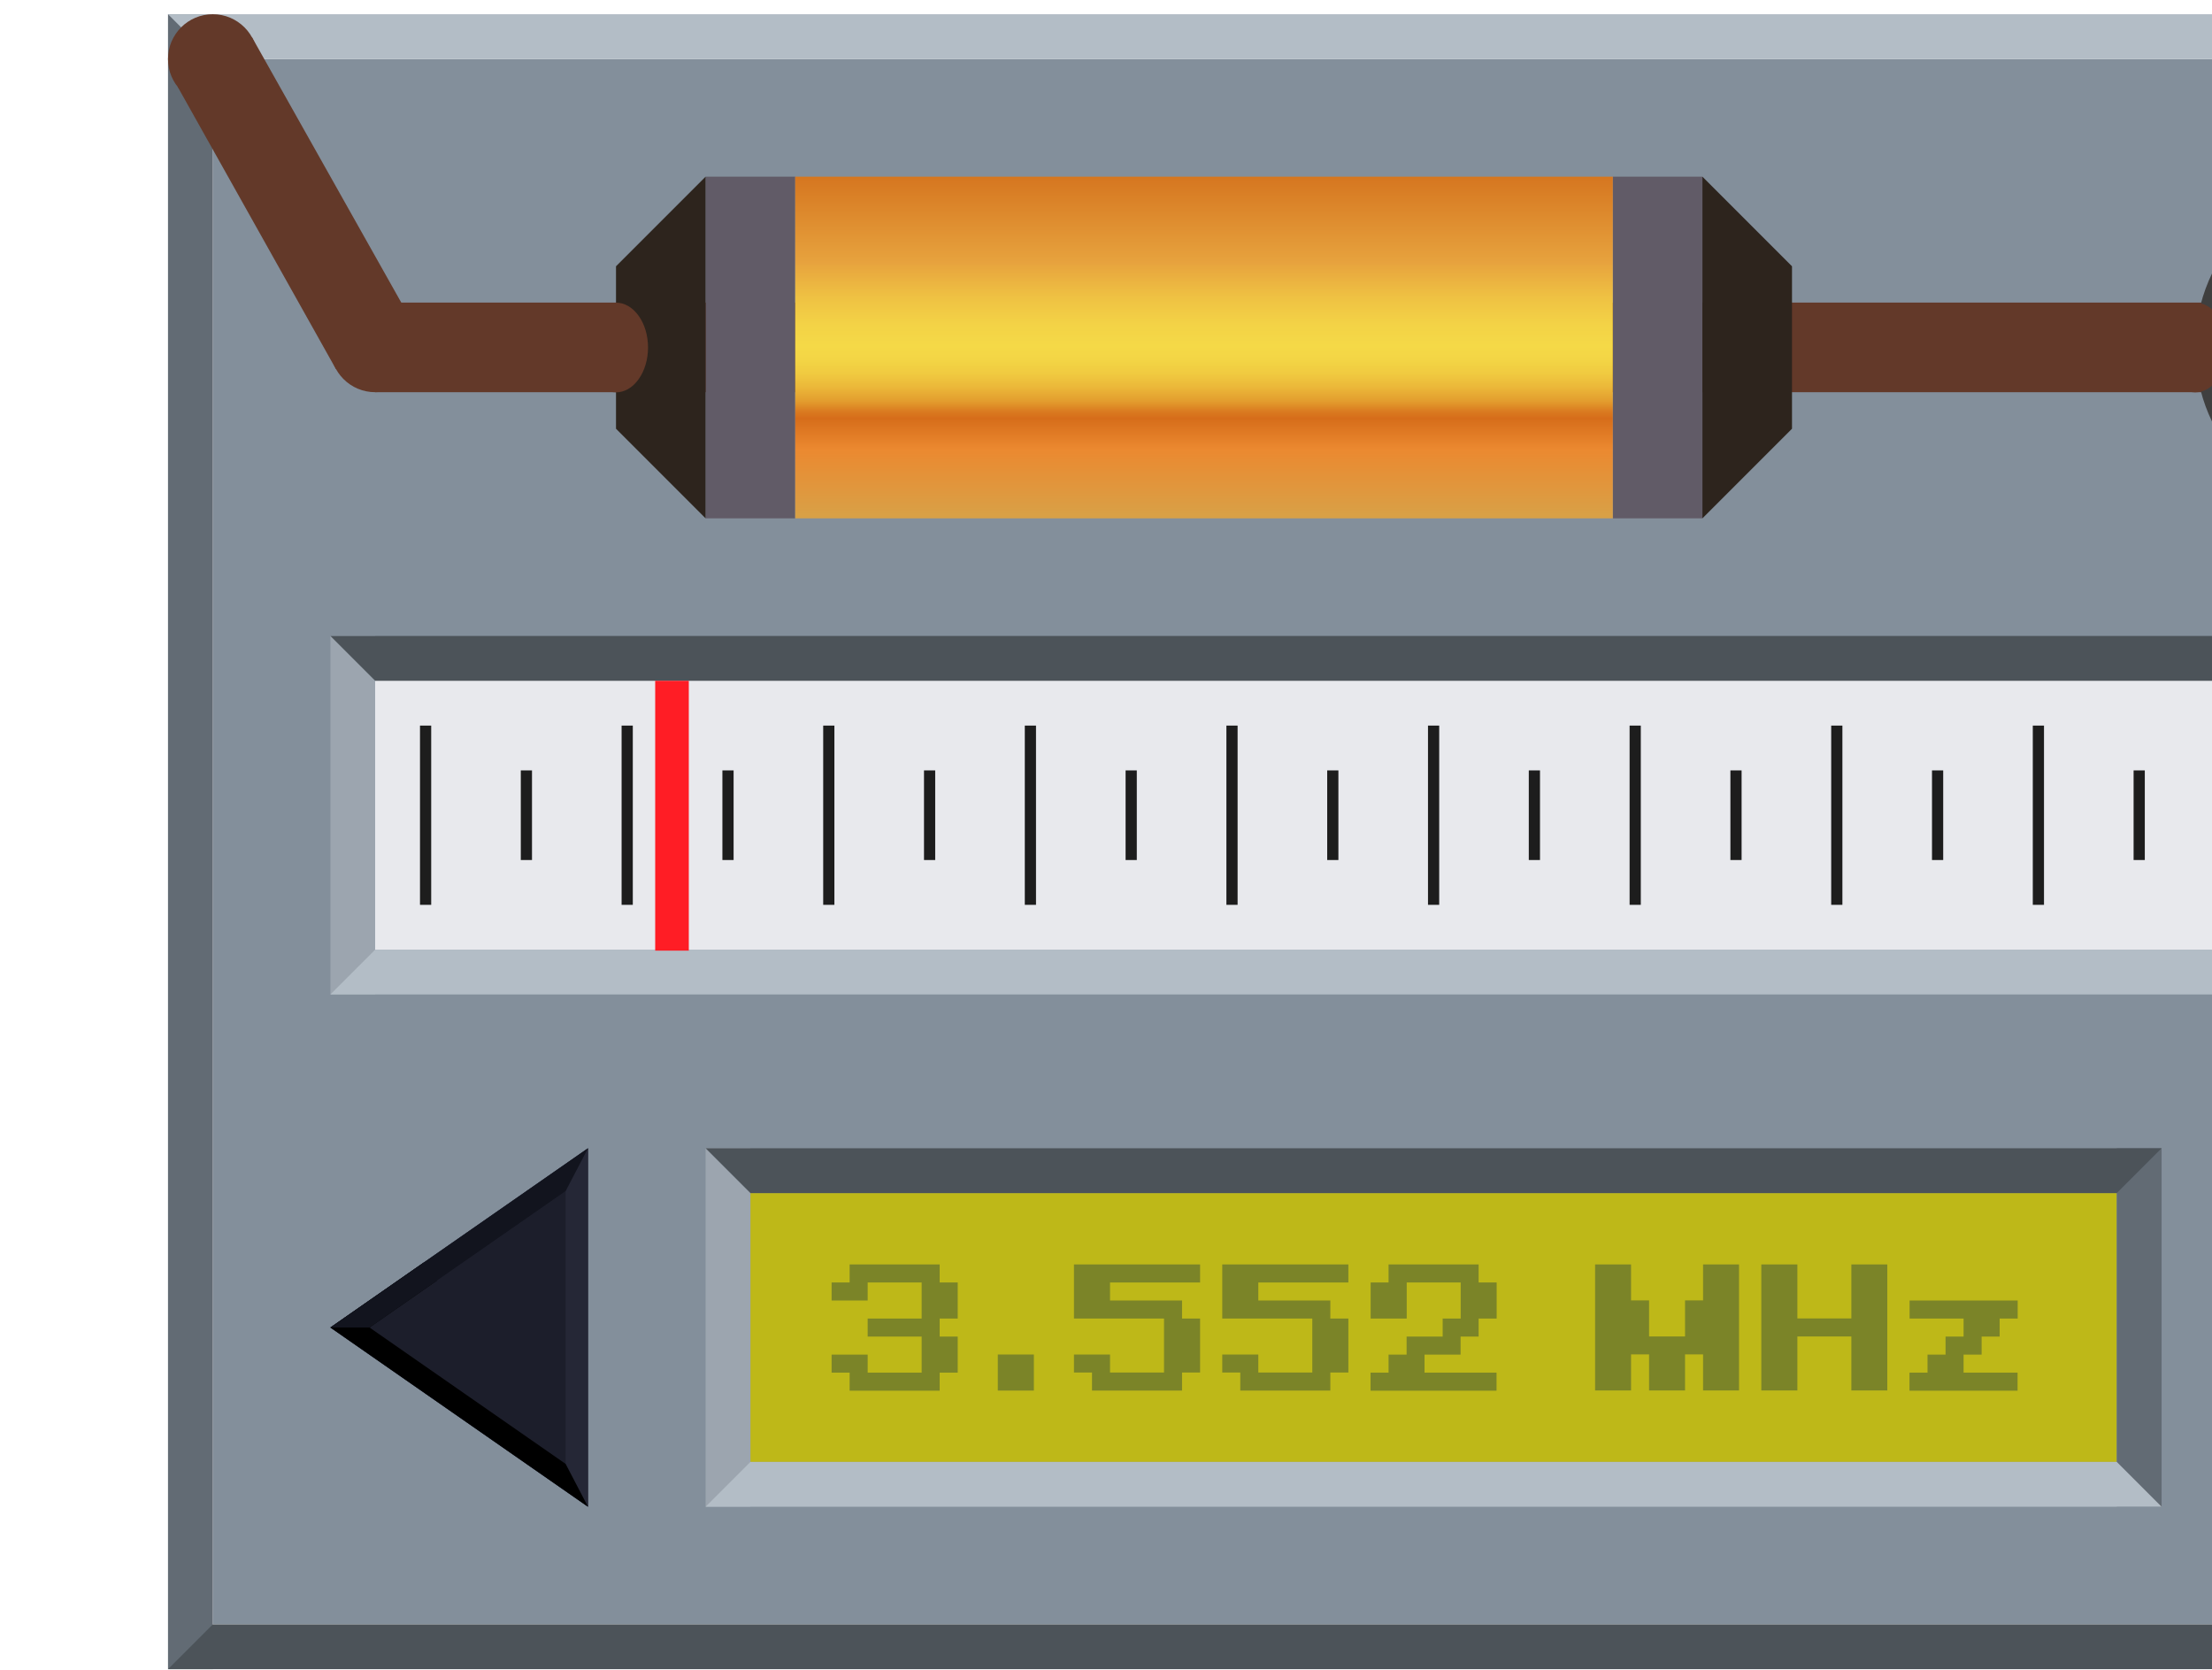
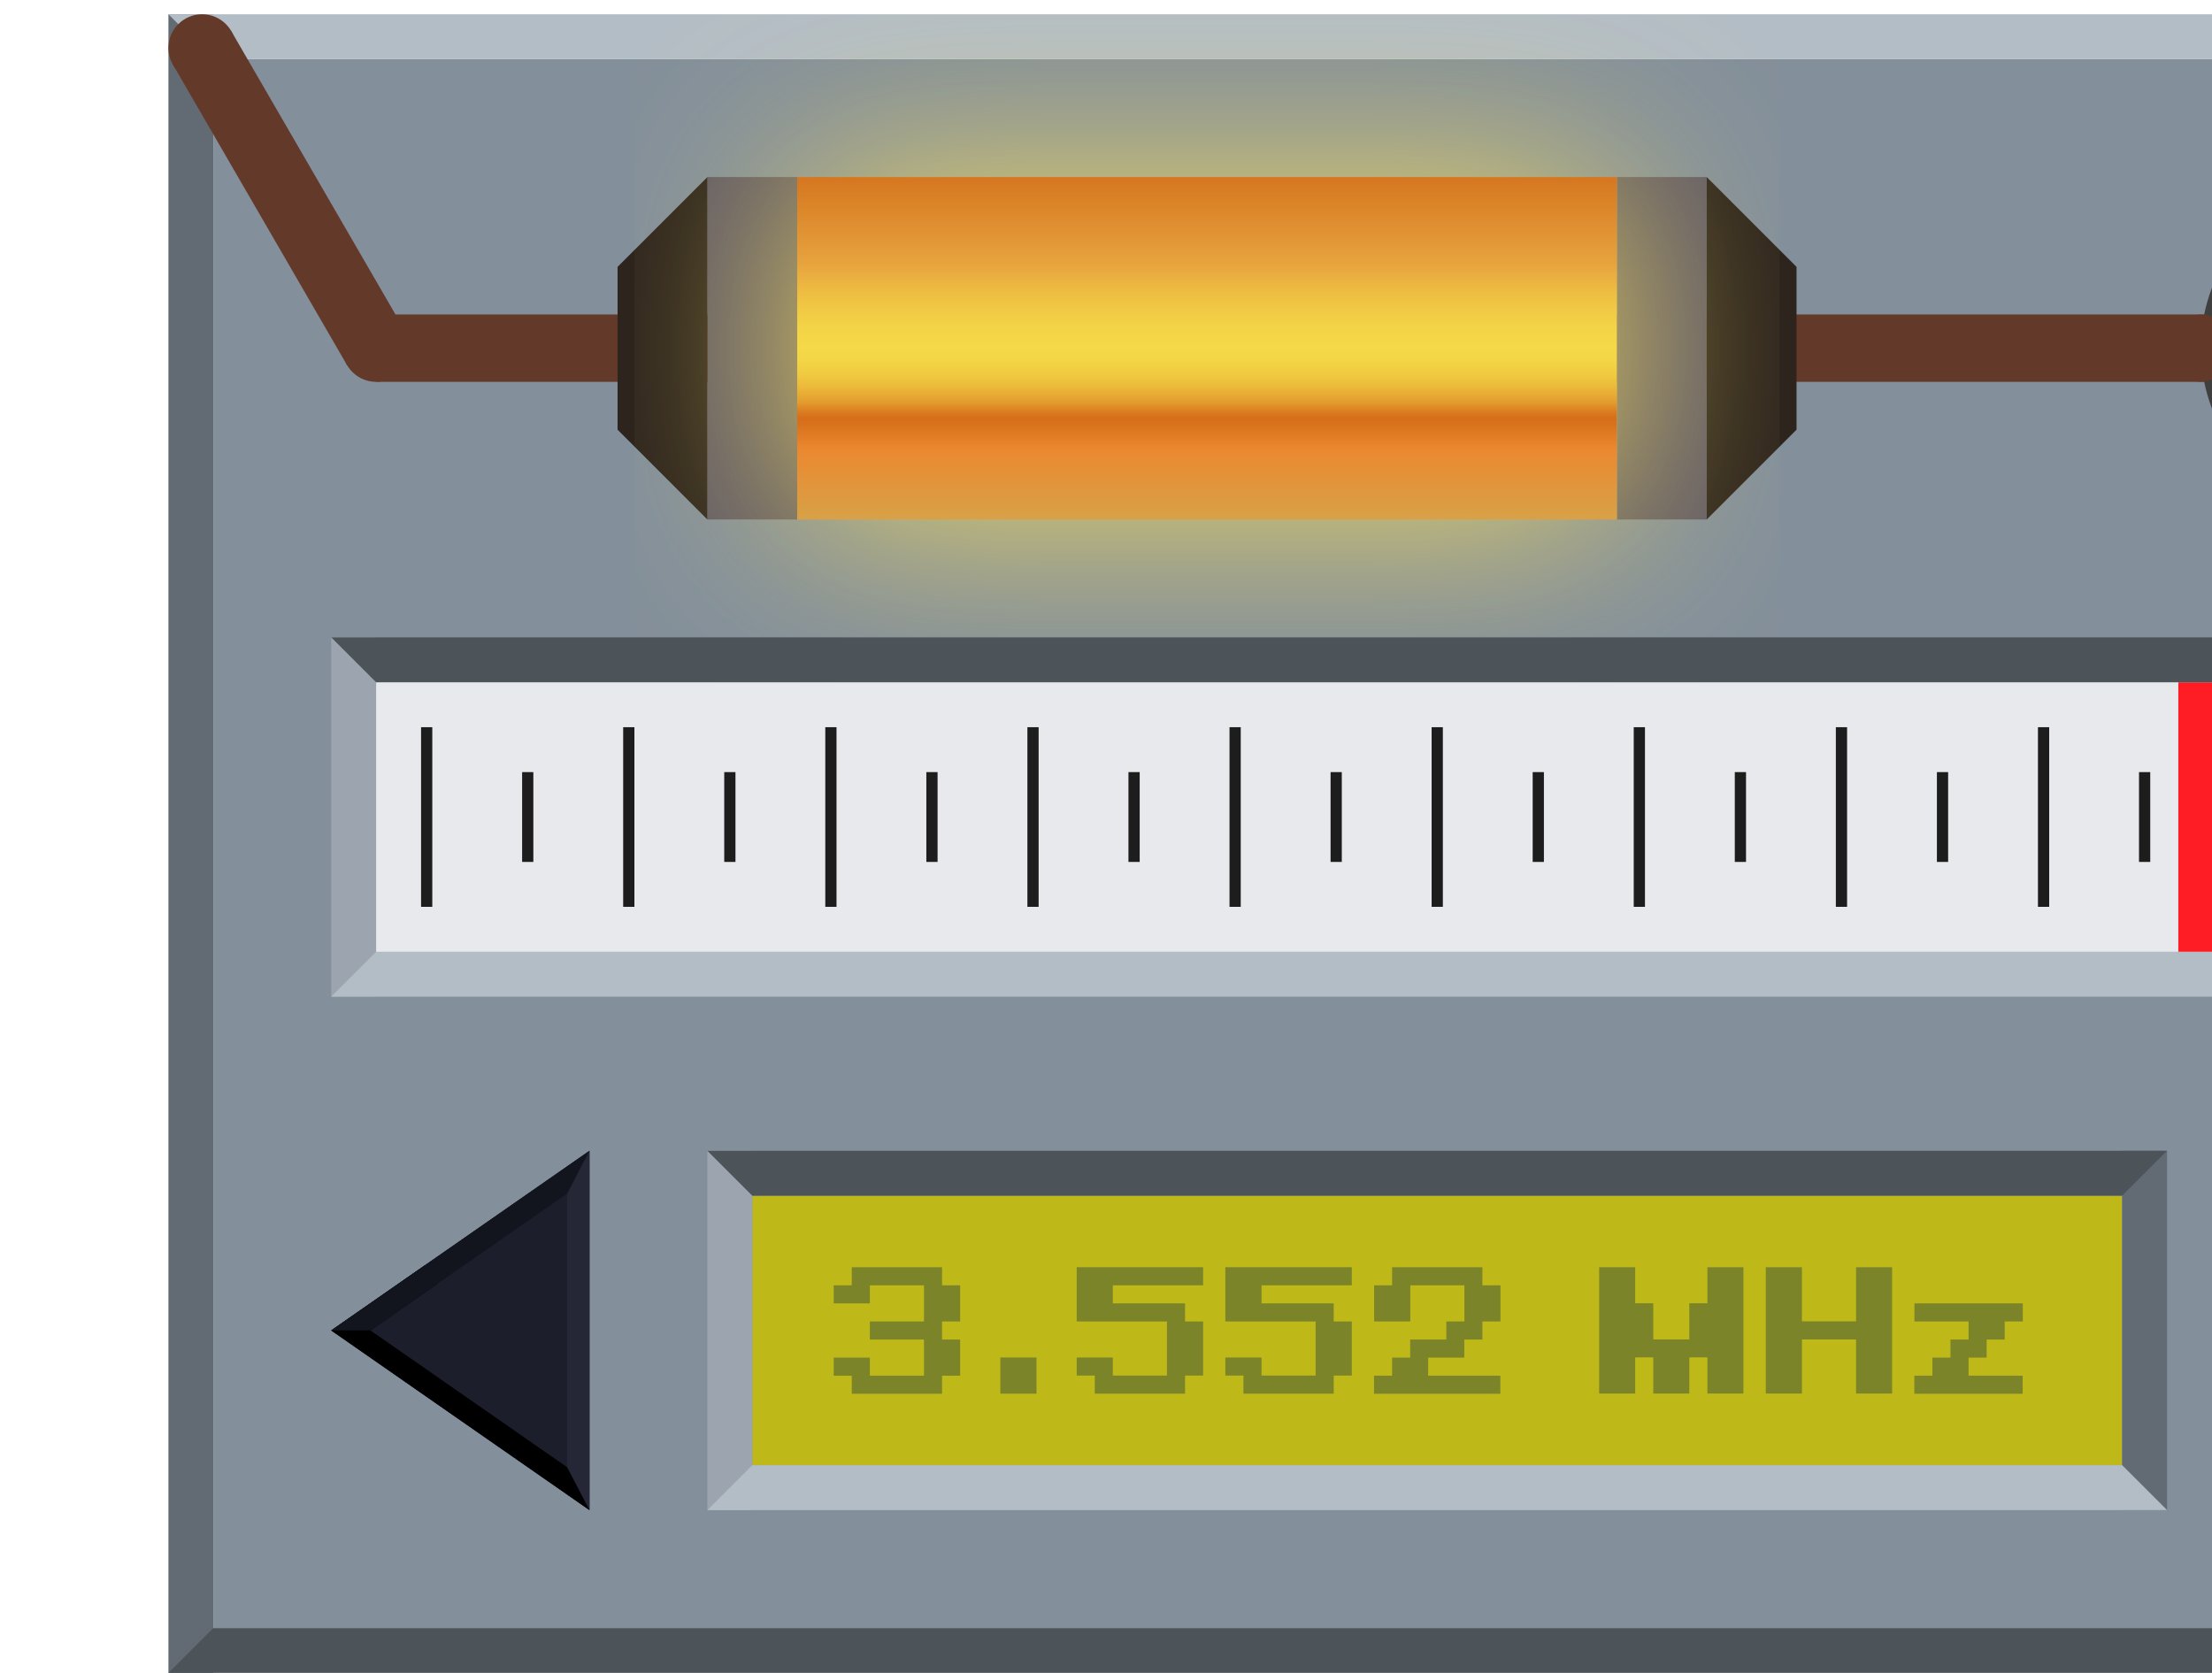
- <svg xmlns="http://www.w3.org/2000/svg" id="Ebene_2" data-name="Ebene 2" viewBox="0 0 197.5 149">
+ <svg xmlns="http://www.w3.org/2000/svg" id="Ebene_2" data-name="Ebene 2" viewBox="0 0 197 149">
  <defs>
    <clipPath id="clippath">
-       <rect id="Exportfläche" width="197.5" height="149" fill="none" />
+       <rect x="56.5" y="1.27" width="102" height="59.5" fill="none" />
    </clipPath>
    <linearGradient id="Unbenannter_Verlauf_41" data-name="Unbenannter Verlauf 41" x1="107.5" y1="15.56" x2="107.5" y2="46.24" gradientUnits="userSpaceOnUse">
      <stop offset="0" stop-color="#d5751f" />
      <stop offset=".26" stop-color="#e7a33e" />
      <stop offset=".27" stop-color="#e8a73e" />
      <stop offset=".36" stop-color="#efc243" />
      <stop offset=".44" stop-color="#f3d346" />
      <stop offset=".5" stop-color="#f5d947" />
      <stop offset=".54" stop-color="#f3d545" />
      <stop offset=".58" stop-color="#f0ca40" />
      <stop offset=".62" stop-color="#ebb739" />
      <stop offset=".66" stop-color="#e39d2e" />
      <stop offset=".69" stop-color="#da7b20" />
      <stop offset=".71" stop-color="#d66d1a" />
      <stop offset=".8" stop-color="#eb8930" />
      <stop offset="1" stop-color="#d8a147" />
    </linearGradient>
+     <filter id="outer-glow-1" x="44" y="-12" width="127" height="86" filterUnits="userSpaceOnUse">
+       <feOffset dx="0" dy="0" />
+       <feGaussianBlur result="blur" stdDeviation="9" />
+       <feFlood flood-color="#ebd660" flood-opacity="1" />
+       <feComposite in2="blur" operator="in" />
+       <feComposite in="SourceGraphic" />
+     </filter>
  </defs>
  <g id="Seite_25" data-name="Seite 25">
    <g id="_3552" data-name="3552">
-       <g clip-path="url(#clippath)">
-         <path id="Modul" d="M19,5.27v139.73h218V5.27H19ZM222.5,84.77H33.5v-24h189v24Z" fill="#838f9b" />
-         <g id="Rahmen_Modul" data-name="Rahmen Modul">
-           <rect id="Exportfläche-2" data-name="Exportfläche" x="15" y="1.27" width="4" height="147.73" fill="#626b74" />
-           <polygon points="241 1.27 15 1.27 19 5.27 237 5.27 241 1.27" fill="#b3bdc6" />
-           <polygon points="237 145 19 145 15 149 241 149 237 145" fill="#4c5359" />
+       <rect id="Exportfläche" width="197" height="149" fill="none" />
+       <polygon id="Modul" points="197 84.77 33.5 84.77 33.5 60.77 197 60.77 197 5.27 19 5.27 19 145 197 145 197 84.77" fill="#838f9b" />
+       <g id="Rahmen_Modul" data-name="Rahmen Modul">
+         <rect id="Links" x="15" y="1.27" width="4" height="147.73" fill="#626b74" />
+         <polygon id="Unten" points="19 145 15 149 197 149 197 145 19 145" fill="#4c5359" />
+         <polygon id="Oben" points="197 1.27 15 1.27 19 5.27 197 5.27 197 1.27" fill="#b3bdc6" />
+       </g>
+       <g id="Pfeil_Links" data-name="Pfeil Links">
+         <polygon points="29.5 118.5 52.5 134.5 52.5 102.5 29.5 118.5" fill="#1c1e2b" />
+         <path d="M50.5,106.33v24.34s-17.5-12.17-17.5-12.17l17.5-12.17M52.5,102.5l-23,16,23,16v-32h0Z" fill="#252736" />
+         <polygon points="33 118.5 39.01 114.32 37.86 112.68 29.5 118.5 52.5 134.5 50.5 130.67 33 118.5" />
+         <polygon points="33 118.5 50.5 106.33 52.5 102.5 29.5 118.5 33 118.5" fill="#12141e" />
+       </g>
+       <g id="Display">
+         <rect id="Display-2" data-name="Display" x="67" y="106.5" width="122" height="24" fill="#beb818" />
+         <g>
+           <rect x="69" y="106.5" width="118" height="24" fill="none" />
+           <path d="M74.25,114.48h1.61v-1.61h8.04v1.61h1.61v3.22h-1.61v1.61h1.61v3.22h-1.61v1.61h-8.04v-1.61h-1.61v-1.61h3.22v1.61h4.82v-3.22h-4.82v-1.61h4.82v-3.22h-4.82v1.61h-3.22v-1.61Z" fill="#7b8428" />
+           <path d="M89.09,120.91h3.22v3.22h-3.22v-3.22Z" fill="#7b8428" />
+           <path d="M95.9,112.87h11.25v1.61h-8.04v1.61h6.43v1.61h1.61v4.82h-1.61v1.61h-8.04v-1.61h-1.61v-1.61h3.22v1.61h4.82v-4.82h-8.04v-4.82Z" fill="#7b8428" />
+           <path d="M109.14,112.87h11.25v1.61h-8.04v1.61h6.43v1.61h1.61v4.82h-1.61v1.61h-8.04v-1.61h-1.61v-1.61h3.22v1.61h4.82v-4.82h-8.04v-4.82Z" fill="#7b8428" />
+           <path d="M122.37,114.48h1.61v-1.61h8.04v1.61h1.61v3.22h-1.61v1.61h-1.61v1.61h-3.22v1.61h6.43v1.61h-11.25v-1.61h1.61v-1.61h1.61v-1.61h3.22v-1.61h1.61v-3.22h-4.82v3.22h-3.22v-3.22Z" fill="#7b8428" />
+           <path d="M142.42,112.87h3.21v3.21h1.61v3.22h3.21v-3.22h1.61v-3.21h3.21v11.25h-3.21v-3.22h-1.61v3.22h-3.21v-3.22h-1.61v3.22h-3.21v-11.25Z" fill="#7b8428" />
+           <path d="M157.26,112.87h3.22v4.82h4.82v-4.82h3.21v11.25h-3.21v-4.82h-4.82v4.82h-3.22v-11.25Z" fill="#7b8428" />
+           <path d="M170.5,116.09h9.65v1.61h-1.61v1.61h-1.61v1.61h-1.61v1.61h4.82v1.61h-9.65v-1.61h1.61v-1.61h1.61v-1.61h1.61v-1.61h-4.82v-1.61Z" fill="#7b8428" />
        </g>
-         <g id="Pfeil_Links" data-name="Pfeil Links">
-           <polygon points="29.5 118.5 52.5 134.5 52.5 102.5 29.5 118.5" fill="#1c1e2b" />
-           <path d="M50.5,106.33v24.34s-17.5-12.17-17.5-12.17l17.5-12.17M52.5,102.5l-23,16,23,16v-32h0Z" fill="#252736" />
-           <polygon points="33 118.5 39.01 114.32 37.86 112.68 29.5 118.5 52.5 134.5 50.5 130.67 33 118.5" />
-           <polygon points="33 118.5 50.5 106.33 52.5 102.5 29.5 118.5 33 118.5" fill="#12141e" />
+         <g id="Kante_Display" data-name="Kante Display">
+           <rect x="63" y="102.5" width="4" height="32" fill="#9ca5af" />
+           <rect x="189" y="102.5" width="4" height="32" fill="#626b74" />
+           <polygon points="193 134.5 63 134.5 67 130.5 189 130.5 193 134.5" fill="#b3bdc6" />
+           <polygon points="189 106.5 67 106.5 63 102.5 193 102.5 189 106.5" fill="#4c5359" />
        </g>
-         <g id="Display">
-           <rect id="Display-2" data-name="Display" x="67" y="106.5" width="122" height="24" fill="#beb818" />
-           <g>
-             <rect x="69" y="106.5" width="118" height="24" fill="none" />
-             <path d="M74.25,114.48h1.61v-1.61h8.04v1.61h1.61v3.22h-1.61v1.61h1.61v3.22h-1.61v1.61h-8.04v-1.61h-1.61v-1.61h3.22v1.61h4.82v-3.22h-4.82v-1.61h4.82v-3.22h-4.82v1.61h-3.22v-1.61Z" fill="#7b8428" />
-             <path d="M89.09,120.91h3.22v3.22h-3.22v-3.22Z" fill="#7b8428" />
-             <path d="M95.9,112.87h11.25v1.61h-8.04v1.61h6.43v1.61h1.61v4.82h-1.61v1.61h-8.04v-1.61h-1.61v-1.61h3.22v1.61h4.82v-4.82h-8.04v-4.82Z" fill="#7b8428" />
-             <path d="M109.14,112.87h11.25v1.61h-8.04v1.61h6.43v1.61h1.61v4.82h-1.61v1.61h-8.04v-1.61h-1.61v-1.61h3.22v1.61h4.82v-4.82h-8.04v-4.82Z" fill="#7b8428" />
-             <path d="M122.37,114.48h1.61v-1.61h8.04v1.61h1.61v3.22h-1.61v1.61h-1.61v1.61h-3.22v1.61h6.43v1.61h-11.25v-1.61h1.61v-1.61h1.61v-1.61h3.22v-1.61h1.61v-3.22h-4.82v3.22h-3.22v-3.22Z" fill="#7b8428" />
-             <path d="M142.42,112.87h3.21v3.21h1.61v3.22h3.21v-3.22h1.61v-3.21h3.21v11.25h-3.21v-3.22h-1.61v3.22h-3.21v-3.22h-1.61v3.22h-3.21v-11.25Z" fill="#7b8428" />
-             <path d="M157.26,112.87h3.22v4.82h4.82v-4.82h3.21v11.25h-3.21v-4.82h-4.82v4.82h-3.22v-11.25Z" fill="#7b8428" />
-             <path d="M170.5,116.09h9.65v1.61h-1.61v1.61h-1.61v1.61h-1.61v1.61h4.82v1.61h-9.65v-1.61h1.61v-1.61h1.61v-1.61h1.61v-1.61h-4.82v-1.61Z" fill="#7b8428" />
-           </g>
-           <g id="Kante_Display" data-name="Kante Display">
-             <rect x="63" y="102.5" width="4" height="32" fill="#9ca5af" />
-             <rect x="189" y="102.5" width="4" height="32" fill="#626b74" />
-             <polygon points="193 134.5 63 134.5 67 130.5 189 130.5 193 134.5" fill="#b3bdc6" />
-             <polygon points="189 106.5 67 106.5 63 102.5 193 102.5 189 106.5" fill="#4c5359" />
-           </g>
+       </g>
+       <g id="Skala">
+         <rect x="33.5" y="60.77" width="163.5" height="24" fill="#e8e9ed" />
+         <rect x="29.5" y="56.77" width="4" height="32" fill="#9ca5af" />
+         <polygon points="197 84.77 33.5 84.77 29.5 88.77 197 88.77 197 84.77" fill="#b3bdc6" />
+         <line x1="38" y1="64.77" x2="38" y2="80.77" fill="none" stroke="#1d1d1d" stroke-miterlimit="10" />
+         <line x1="47" y1="68.77" x2="47" y2="76.77" fill="none" stroke="#1d1d1d" stroke-miterlimit="10" />
+         <line x1="56" y1="64.77" x2="56" y2="80.77" fill="none" stroke="#1d1d1d" stroke-miterlimit="10" />
+         <line x1="65" y1="68.77" x2="65" y2="76.77" fill="none" stroke="#1d1d1d" stroke-miterlimit="10" />
+         <line x1="74" y1="64.77" x2="74" y2="80.77" fill="none" stroke="#1d1d1d" stroke-miterlimit="10" />
+         <line x1="83" y1="68.77" x2="83" y2="76.77" fill="none" stroke="#1d1d1d" stroke-miterlimit="10" />
+         <line x1="92" y1="64.77" x2="92" y2="80.77" fill="none" stroke="#1d1d1d" stroke-miterlimit="10" />
+         <line x1="101" y1="68.77" x2="101" y2="76.77" fill="none" stroke="#1d1d1d" stroke-miterlimit="10" />
+         <line x1="110" y1="64.77" x2="110" y2="80.77" fill="none" stroke="#1d1d1d" stroke-miterlimit="10" />
+         <line x1="119" y1="68.77" x2="119" y2="76.77" fill="none" stroke="#1d1d1d" stroke-miterlimit="10" />
+         <line x1="128" y1="64.77" x2="128" y2="80.77" fill="none" stroke="#1d1d1d" stroke-miterlimit="10" />
+         <line x1="137" y1="68.77" x2="137" y2="76.77" fill="none" stroke="#1d1d1d" stroke-miterlimit="10" />
+         <line x1="146" y1="64.77" x2="146" y2="80.77" fill="none" stroke="#1d1d1d" stroke-miterlimit="10" />
+         <line x1="155" y1="68.77" x2="155" y2="76.77" fill="none" stroke="#1d1d1d" stroke-miterlimit="10" />
+         <line x1="164" y1="64.77" x2="164" y2="80.77" fill="none" stroke="#1d1d1d" stroke-miterlimit="10" />
+         <line x1="173" y1="68.77" x2="173" y2="76.77" fill="none" stroke="#1d1d1d" stroke-miterlimit="10" />
+         <line x1="182" y1="64.77" x2="182" y2="80.77" fill="none" stroke="#1d1d1d" stroke-miterlimit="10" />
+         <line x1="191" y1="68.77" x2="191" y2="76.77" fill="none" stroke="#1d1d1d" stroke-miterlimit="10" />
+       </g>
+       <g id="Widerstand">
+         <rect x="33.5" y="28.01" width="163.5" height="6" fill="#633929" />
+         <rect x="63" y="15.77" width="8" height="30.5" fill="#615b67" />
+         <polygon points="63 46.27 55 38.27 55 23.77 63 15.77 63 46.27" fill="#2d241d" />
+         <rect x="144" y="15.77" width="8" height="30.5" fill="#615b67" />
+         <polygon points="152 46.27 160 38.27 160 23.77 152 15.77 152 46.27" fill="#2d241d" />
+         <g clip-path="url(#clippath)">
+           <rect x="71" y="15.77" width="73" height="30.5" fill="url(#Unbenannter_Verlauf_41)" filter="url(#outer-glow-1)" />
        </g>
-         <g id="Skala">
-           <rect x="29.5" y="56.77" width="4" height="32" fill="#9ca5af" />
-           <polygon points="226.5 88.77 29.5 88.77 33.5 84.77 222.5 84.77 226.5 88.77" fill="#b3bdc6" />
-           <rect x="33.5" y="60.77" width="189" height="24" fill="#e8e9ed" />
-           <line x1="38" y1="64.77" x2="38" y2="80.77" fill="none" stroke="#1d1d1d" stroke-miterlimit="10" />
-           <line x1="47" y1="68.77" x2="47" y2="76.77" fill="none" stroke="#1d1d1d" stroke-miterlimit="10" />
-           <line x1="56" y1="64.77" x2="56" y2="80.77" fill="none" stroke="#1d1d1d" stroke-miterlimit="10" />
-           <line x1="65" y1="68.77" x2="65" y2="76.77" fill="none" stroke="#1d1d1d" stroke-miterlimit="10" />
-           <line x1="74" y1="64.77" x2="74" y2="80.77" fill="none" stroke="#1d1d1d" stroke-miterlimit="10" />
-           <line x1="83" y1="68.77" x2="83" y2="76.77" fill="none" stroke="#1d1d1d" stroke-miterlimit="10" />
-           <line x1="92" y1="64.77" x2="92" y2="80.77" fill="none" stroke="#1d1d1d" stroke-miterlimit="10" />
-           <line x1="101" y1="68.77" x2="101" y2="76.77" fill="none" stroke="#1d1d1d" stroke-miterlimit="10" />
-           <line x1="110" y1="64.77" x2="110" y2="80.77" fill="none" stroke="#1d1d1d" stroke-miterlimit="10" />
-           <line x1="119" y1="68.77" x2="119" y2="76.77" fill="none" stroke="#1d1d1d" stroke-miterlimit="10" />
-           <line x1="128" y1="64.77" x2="128" y2="80.77" fill="none" stroke="#1d1d1d" stroke-miterlimit="10" />
-           <line x1="137" y1="68.77" x2="137" y2="76.77" fill="none" stroke="#1d1d1d" stroke-miterlimit="10" />
-           <line x1="146" y1="64.77" x2="146" y2="80.77" fill="none" stroke="#1d1d1d" stroke-miterlimit="10" />
-           <line x1="155" y1="68.77" x2="155" y2="76.77" fill="none" stroke="#1d1d1d" stroke-miterlimit="10" />
-           <line x1="164" y1="64.77" x2="164" y2="80.77" fill="none" stroke="#1d1d1d" stroke-miterlimit="10" />
-           <line x1="173" y1="68.77" x2="173" y2="76.77" fill="none" stroke="#1d1d1d" stroke-miterlimit="10" />
-           <line x1="182" y1="64.77" x2="182" y2="80.77" fill="none" stroke="#1d1d1d" stroke-miterlimit="10" />
-           <line x1="191" y1="68.77" x2="191" y2="76.77" fill="none" stroke="#1d1d1d" stroke-miterlimit="10" />
-         </g>
-         <g id="Widerstand">
-           <rect x="33.5" y="27.01" width="167.21" height="8" fill="#633929" />
-           <rect x="63" y="15.77" width="8" height="30.5" fill="#615b67" />
-           <polygon points="63 46.27 55 38.27 55 23.77 63 15.77 63 46.27" fill="#2d241d" />
-           <rect x="144" y="15.77" width="8" height="30.5" fill="#615b67" />
-           <polygon points="152 46.27 160 38.27 160 23.77 152 15.77 152 46.27" fill="#2d241d" />
-           <rect x="71" y="15.77" width="73" height="30.5" fill="url(#Unbenannter_Verlauf_41)" />
-           <circle cx="33.5" cy="31.01" r="4" fill="#633929" />
-           <circle cx="19" cy="5.27" r="4" fill="#633929" />
-           <polygon points="29.99 32.94 15.86 7.74 22.49 3.31 37.1 29.27 29.99 32.94" fill="#633929" />
-           <path d="M57.02,28.19c1.12,1.56,1.12,4.09,0,5.66s-2.93,1.56-4.04,0-1.12-4.09,0-5.66,2.93-1.56,4.04,0Z" fill="#633929" />
-         </g>
-         <g id="LED_Weiss" data-name="LED Weiss">
-           <circle id="Aussen" cx="211.25" cy="31.02" r="15.25" fill="#3f3f3f" />
-         </g>
-         <path d="M198.02,28.19c1.12,1.56,1.12,4.09,0,5.66s-2.93,1.56-4.04,0-1.12-4.09,0-5.66,2.93-1.56,4.04,0Z" fill="#633929" />
-         <polygon points="222.5 60.77 33.5 60.77 29.5 56.77 226.5 56.77 222.5 60.77" fill="#4c5359" />
-         <line x1="60" y1="60.77" x2="60" y2="84.86" fill="none" stroke="#ff1d25" stroke-miterlimit="10" stroke-width="3" />
+         <circle cx="33.5" cy="31.01" r="3" fill="#633929" />
+         <circle cx="18" cy="4.27" r="3" fill="#633929" />
+         <polygon points="30.93 32.56 15.41 5.77 20.59 2.76 36.16 29.63 30.93 32.56" fill="#633929" />
      </g>
+       <path d="M197,25.62c-.64,1.68-1,3.49-1,5.39s.36,3.71,1,5.39v-10.79Z" fill="#3f3f3f" />
+       <path d="M197,28.21c-1.02-.4-2.2-.18-3.02.68-1.12,1.17-1.12,3.07,0,4.24.82.86,2,1.08,3.02.68v-5.61Z" fill="#633929" />
+       <rect x="194" y="60.77" width="3" height="24" fill="#ff1d25" />
+       <polygon points="197 56.77 29.5 56.77 33.5 60.77 197 60.77 197 56.77" fill="#4c5359" />
    </g>
  </g>
</svg>
